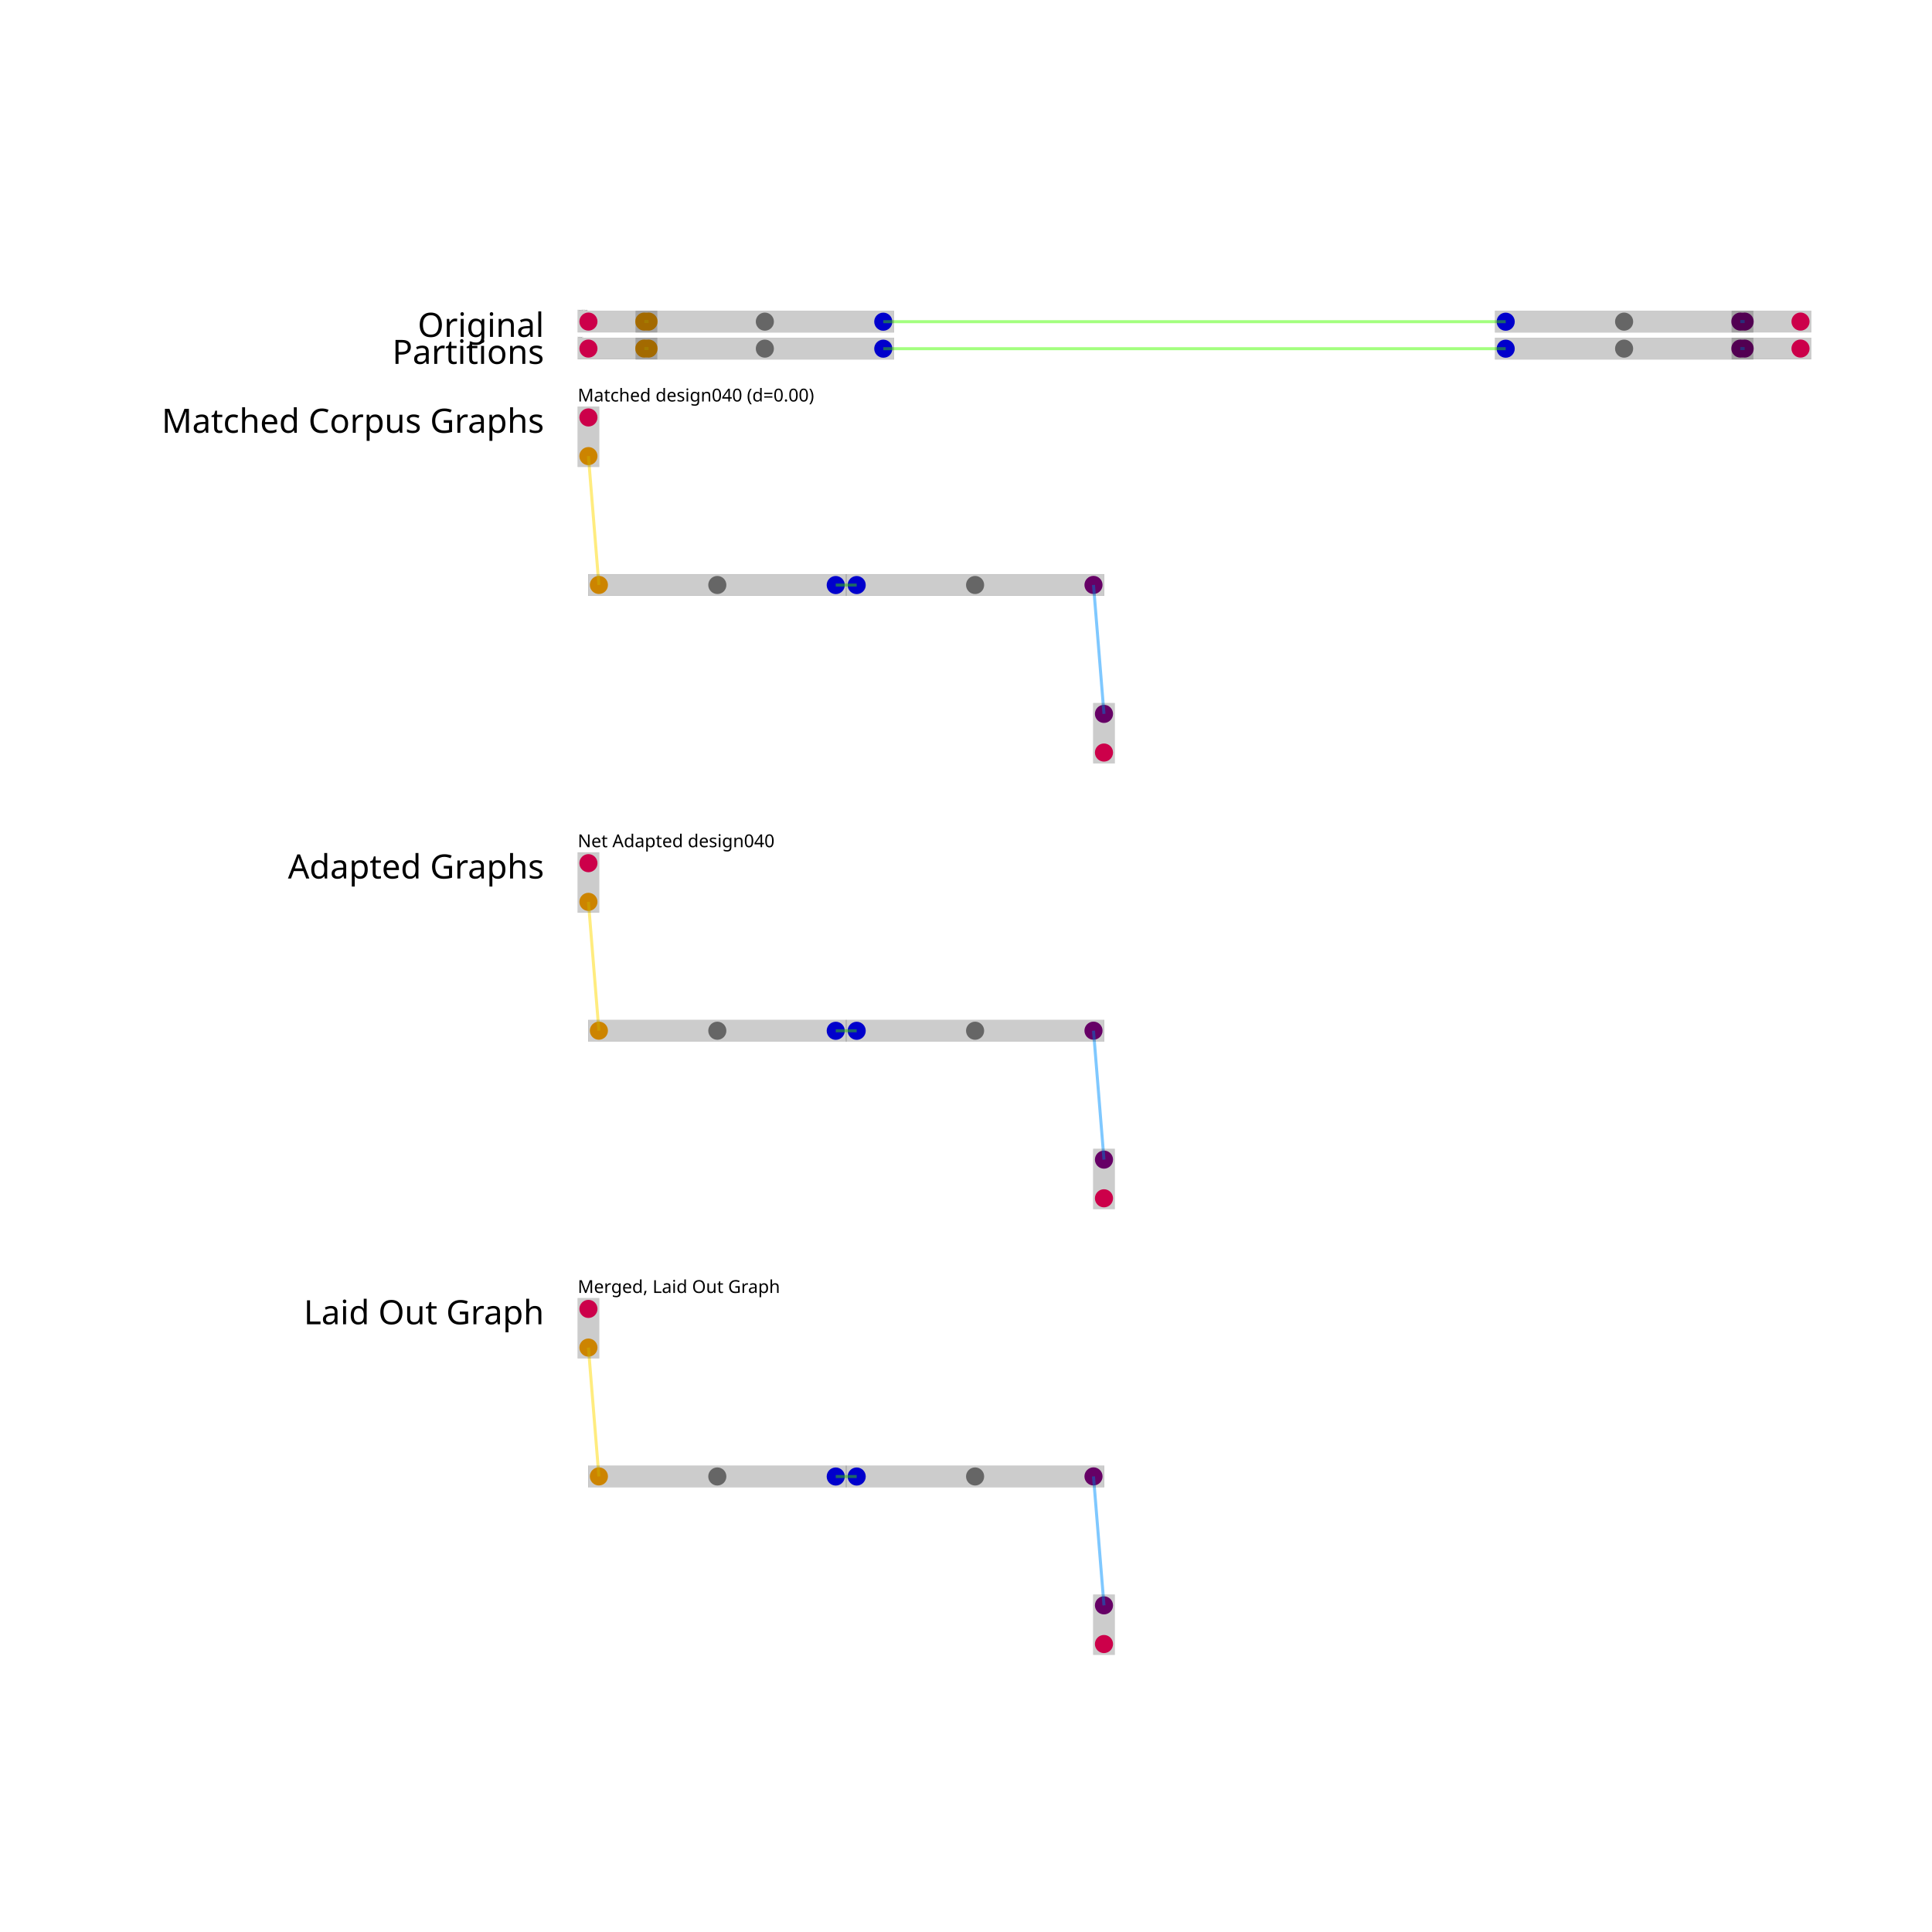
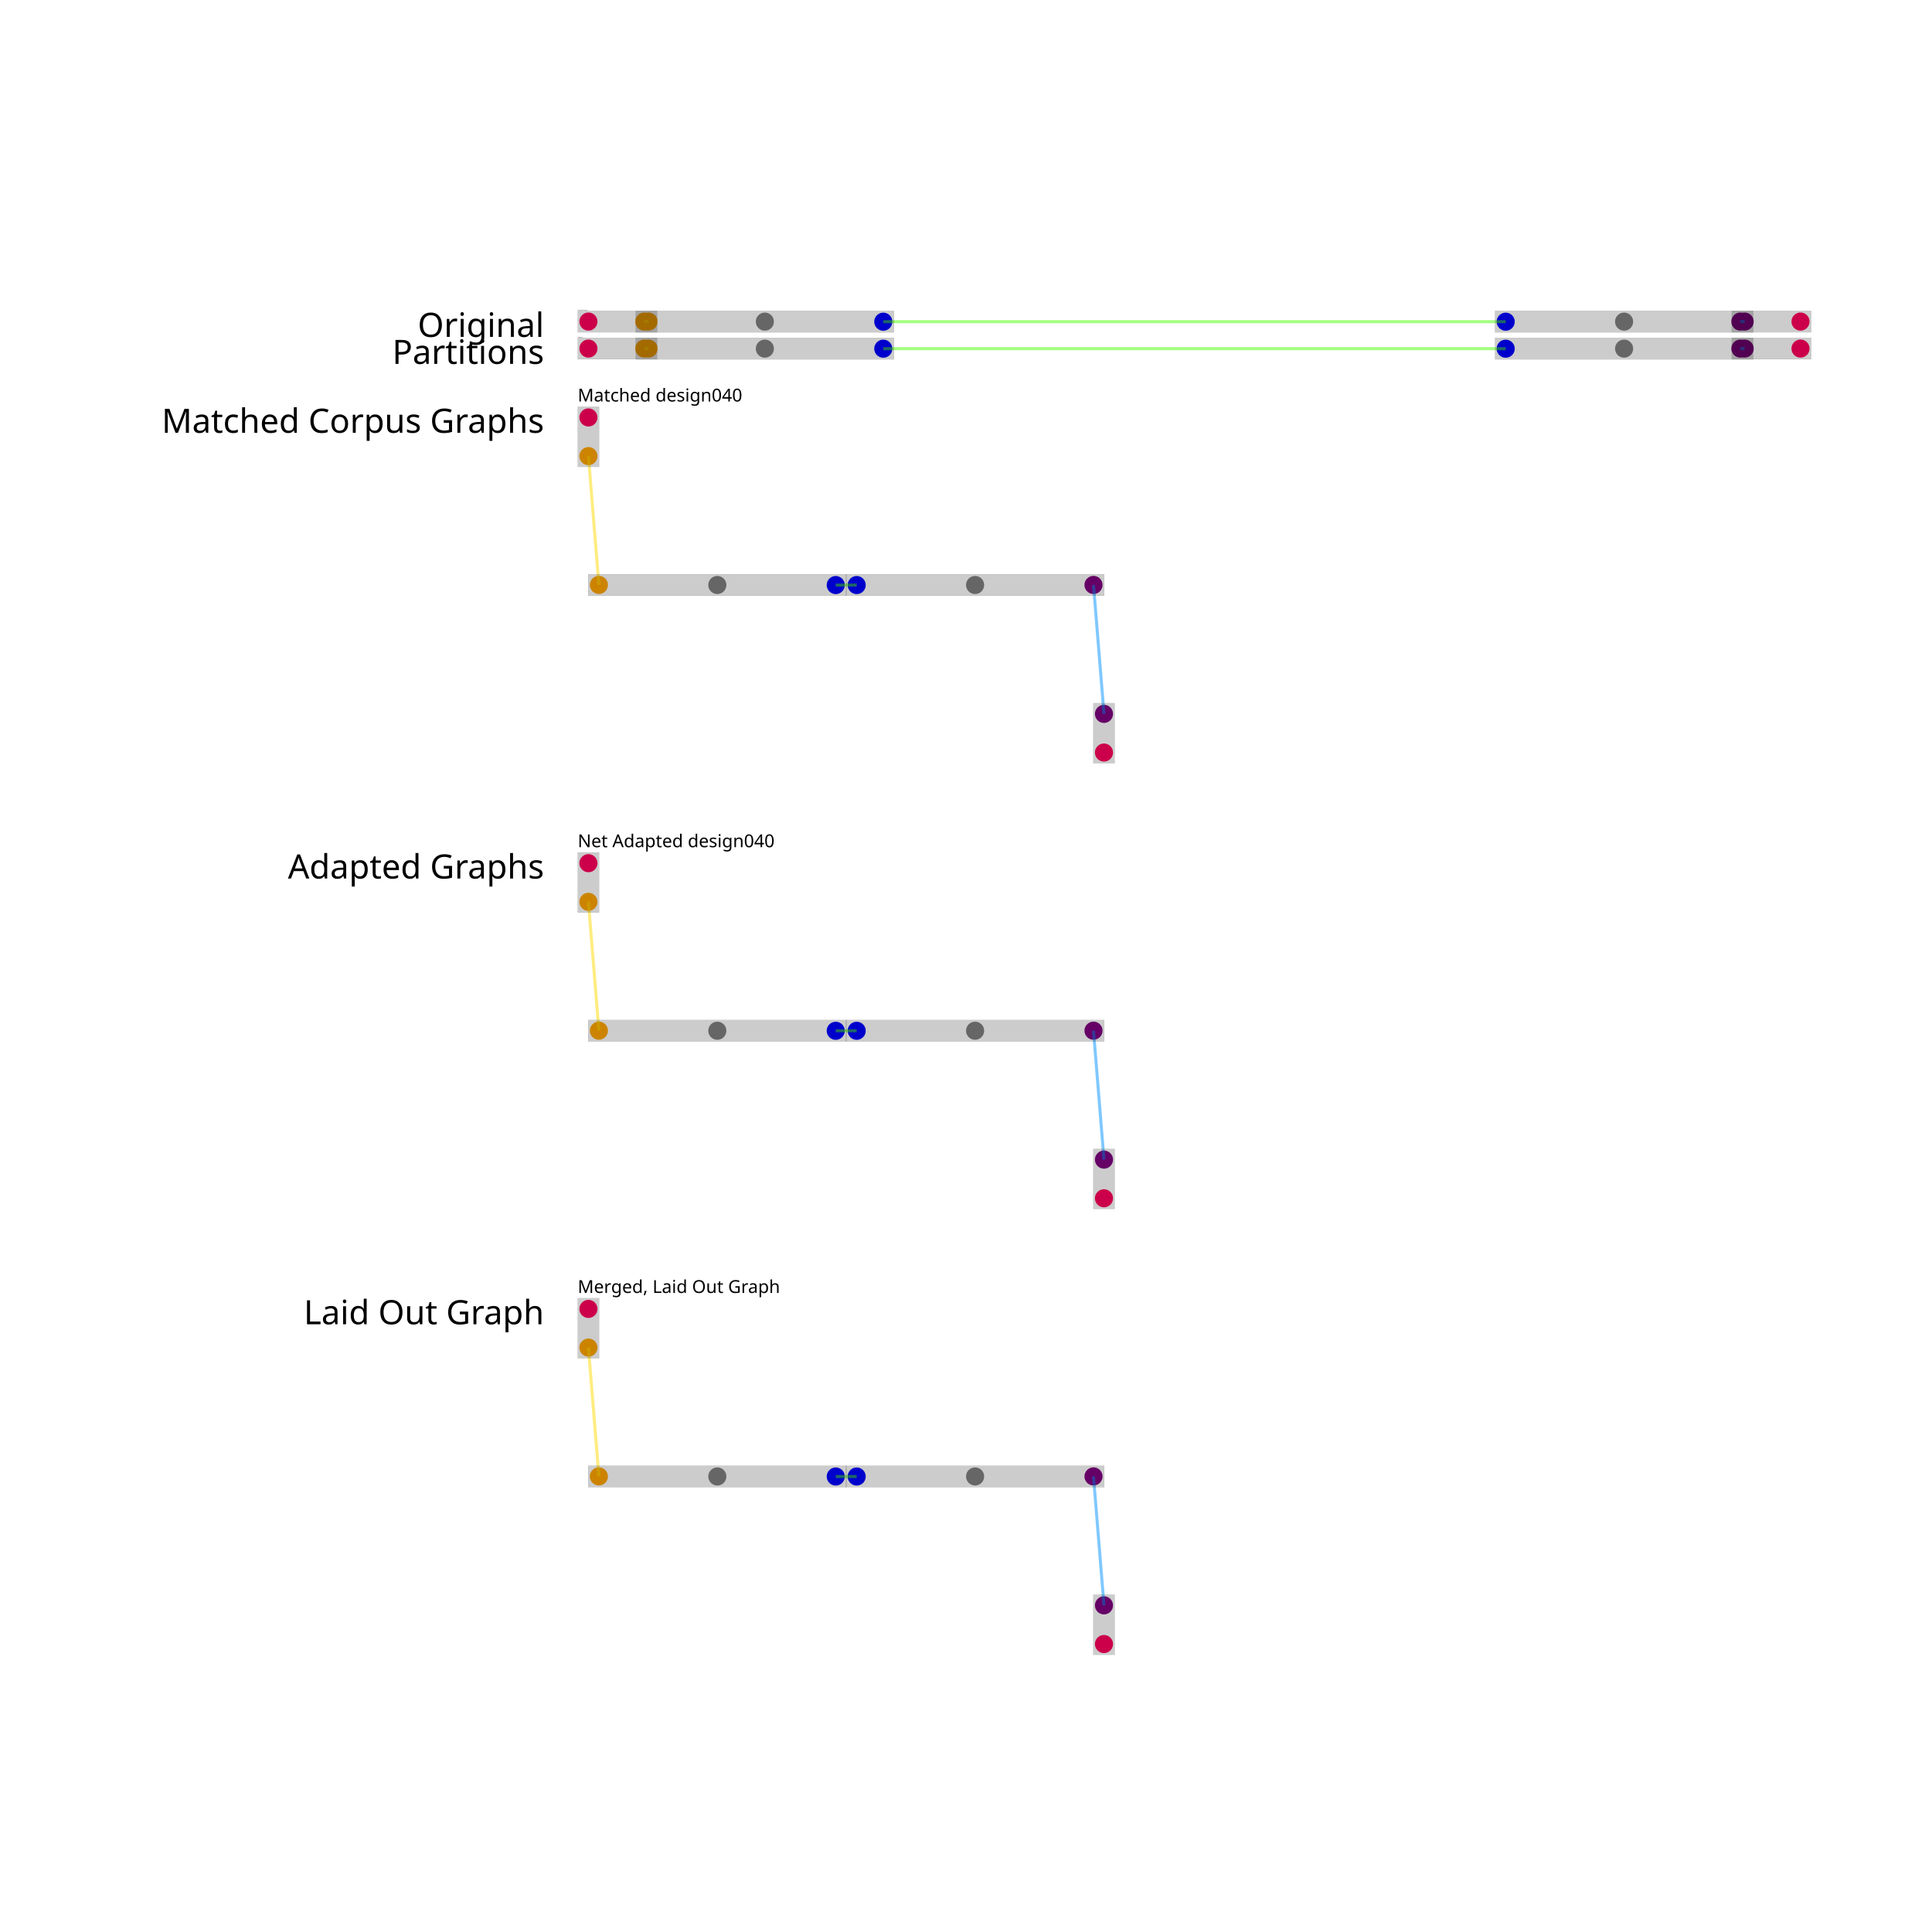
<svg xmlns="http://www.w3.org/2000/svg" width="640" height="640" viewBox="0 0 640 640">
  <rect width="100%" height="100%" fill="white" />
  <g>
    <circle data-type="point" data-label="R1_center component_center center_schematic_component_0" data-x="-2" data-y="0" cx="253.367" cy="106.545" r="3" fill="gray" />
  </g>
  <g>
    <circle data-type="point" data-label="R1_pin1 vcc unnamedsubcircuit335_connectivity_net0" data-x="-2.541291001226121" data-y="0.0002680479879677541" cx="214.849" cy="106.526" r="3" fill="orange" />
  </g>
  <g>
    <circle data-type="point" data-label="NL_VCC0_pin vcc unnamedsubcircuit335_connectivity_net0" data-x="-2.5612909999999958" data-y="0.0002730092592695228" cx="213.426" cy="106.525" r="3" fill="orange" />
  </g>
  <g>
    <circle data-type="point" data-label="R1_pin2 normal unnamedsubcircuit335_connectivity_net2" data-x="-1.448709" data-y="-0.000273" cx="292.597" cy="106.564" r="3" fill="blue" />
  </g>
  <g>
    <circle data-type="point" data-label="C1_center component_center center_schematic_component_1" data-x="2" data-y="0" cx="538.005" cy="106.545" r="3" fill="gray" />
  </g>
  <g>
    <circle data-type="point" data-label="C1_pin1 normal unnamedsubcircuit335_connectivity_net2" data-x="1.448791" data-y="-0.000273" cx="498.781" cy="106.564" r="3" fill="blue" />
  </g>
  <g>
    <circle data-type="point" data-label="C1_pin2 gnd unnamedsubcircuit335_connectivity_net1" data-x="2.5412090012264863" data-y="0.000268047251287317" cx="576.517" cy="106.526" r="3" fill="purple" />
  </g>
  <g>
    <circle data-type="point" data-label="NL_GND0_pin gnd unnamedsubcircuit335_connectivity_net1" data-x="2.561208999999992" data-y="0.0002730129629485455" cx="577.941" cy="106.525" r="3" fill="purple" />
  </g>
  <g>
    <circle data-type="point" data-label="NL_VCC0_center netlabel_center NL_VCC0_center" data-x="-2.821291" data-y="0.000273" cx="194.924" cy="106.525" r="3" fill="hsl(338.4, 100%, 50%, 1)" />
  </g>
  <g>
    <circle data-type="point" data-label="NL_GND0_center netlabel_center NL_GND0_center" data-x="2.821209" data-y="0.000273" cx="596.442" cy="106.525" r="3" fill="hsl(338.4, 100%, 50%, 1)" />
  </g>
  <g>
    <circle data-type="point" data-label="R1_center component_center center_schematic_component_0" data-x="-2" data-y="-0.12568337499999904" cx="253.367" cy="115.488" r="3" fill="gray" />
  </g>
  <g>
    <circle data-type="point" data-label="R1_pin1 vcc unnamedsubcircuit335_connectivity_net0" data-x="-2.541291001226121" data-y="-0.12541532701203129" cx="214.849" cy="115.469" r="3" fill="orange" />
  </g>
  <g>
    <circle data-type="point" data-label="NL_VCC0_pin vcc unnamedsubcircuit335_connectivity_net0" data-x="-2.5612909999999958" data-y="-0.12541036574072953" cx="213.426" cy="115.469" r="3" fill="orange" />
  </g>
  <g>
    <circle data-type="point" data-label="R1_pin2 normal unnamedsubcircuit335_connectivity_net2" data-x="-1.448709" data-y="-0.12595637499999904" cx="292.597" cy="115.508" r="3" fill="blue" />
  </g>
  <g>
    <circle data-type="point" data-label="C1_center component_center center_schematic_component_1" data-x="2" data-y="-0.12568337499999904" cx="538.005" cy="115.488" r="3" fill="gray" />
  </g>
  <g>
    <circle data-type="point" data-label="C1_pin1 normal unnamedsubcircuit335_connectivity_net2" data-x="1.448791" data-y="-0.12595637499999904" cx="498.781" cy="115.508" r="3" fill="blue" />
  </g>
  <g>
    <circle data-type="point" data-label="C1_pin2 gnd unnamedsubcircuit335_connectivity_net1" data-x="2.5412090012264863" data-y="-0.12541532774871172" cx="576.517" cy="115.469" r="3" fill="purple" />
  </g>
  <g>
    <circle data-type="point" data-label="NL_GND0_pin gnd unnamedsubcircuit335_connectivity_net1" data-x="2.561208999999992" data-y="-0.1254103620370505" cx="577.941" cy="115.469" r="3" fill="purple" />
  </g>
  <g>
    <circle data-type="point" data-label="NL_VCC0_center netlabel_center NL_VCC0_center" data-x="-2.821291" data-y="-0.12541037499999905" cx="194.924" cy="115.469" r="3" fill="hsl(338.4, 100%, 50%, 1)" />
  </g>
  <g>
    <circle data-type="point" data-label="NL_GND0_center netlabel_center NL_GND0_center" data-x="2.821209" data-y="-0.12541037499999905" cx="596.442" cy="115.469" r="3" fill="hsl(338.4, 100%, 50%, 1)" />
  </g>
  <g>
    <circle data-type="point" data-label="schematic_component_0_center component_center center_schematic_component_0" data-x="-2.2212907" data-y="-1.2260250624999984" cx="237.62" cy="193.788" r="3" fill="gray" />
  </g>
  <g>
    <circle data-type="point" data-label="schematic_port_0 vcc unnamedsubcircuit1719_connectivity_net0" data-x="-2.7725817" data-y="-1.2257520624999985" cx="198.39" cy="193.769" r="3" fill="orange" />
  </g>
  <g>
    <circle data-type="point" data-label="schematic_port_1 normal unnamedsubcircuit1719_connectivity_net1" data-x="-1.6699997" data-y="-1.2262980624999984" cx="276.85" cy="193.808" r="3" fill="blue" />
  </g>
  <g>
    <circle data-type="point" data-label="schematic_component_1_center component_center center_schematic_component_1" data-x="-1.0212907" data-y="-1.2260250624999984" cx="323.012" cy="193.788" r="3" fill="gray" />
  </g>
  <g>
    <circle data-type="point" data-label="schematic_port_2 normal unnamedsubcircuit1719_connectivity_net1" data-x="-1.5724996999999998" data-y="-1.2262980624999984" cx="283.788" cy="193.808" r="3" fill="blue" />
  </g>
  <g>
    <circle data-type="point" data-label="schematic_port_3 gnd unnamedsubcircuit1719_connectivity_net2" data-x="-0.47008169999999994" data-y="-1.2257520624999985" cx="362.235" cy="193.769" r="3" fill="purple" />
  </g>
  <g>
    <circle data-type="point" data-label="schematic_net_label_0_pin vcc unnamedsubcircuit1719_connectivity_net0" data-x="-2.8212907" data-y="-0.6260250624999985" cx="194.924" cy="151.092" r="3" fill="orange" />
  </g>
  <g>
    <circle data-type="point" data-label="schematic_net_label_0_center netlabel_center schematic_net_label_0_center" data-x="-2.8212907" data-y="-0.4460250624999984" cx="194.924" cy="138.284" r="3" fill="hsl(338.4, 100%, 50%, 1)" />
  </g>
  <g>
    <circle data-type="point" data-label="schematic_net_label_1_pin gnd unnamedsubcircuit1719_connectivity_net2" data-x="-0.4212906999999999" data-y="-1.8260250624999985" cx="365.707" cy="236.484" r="3" fill="purple" />
  </g>
  <g>
    <circle data-type="point" data-label="schematic_net_label_1_center netlabel_center schematic_net_label_1_center" data-x="-0.4212906999999999" data-y="-2.0060250624999982" cx="365.707" cy="249.293" r="3" fill="hsl(338.4, 100%, 50%, 1)" />
  </g>
  <g>
    <circle data-type="point" data-label="R1_center component_center center_schematic_component_0" data-x="-2.2212907" data-y="-3.3010250624999986" cx="237.62" cy="341.444" r="3" fill="gray" />
  </g>
  <g>
    <circle data-type="point" data-label="R1_pin1 vcc unnamedsubcircuit335_connectivity_net0" data-x="-2.7725817" data-y="-3.3007520624999986" cx="198.39" cy="341.425" r="3" fill="orange" />
  </g>
  <g>
    <circle data-type="point" data-label="R1_pin2 normal unnamedsubcircuit335_connectivity_net2" data-x="-1.6699997" data-y="-3.3012980624999986" cx="276.85" cy="341.464" r="3" fill="blue" />
  </g>
  <g>
    <circle data-type="point" data-label="C1_center component_center center_schematic_component_1" data-x="-1.0212907" data-y="-3.3010250624999986" cx="323.012" cy="341.444" r="3" fill="gray" />
  </g>
  <g>
    <circle data-type="point" data-label="C1_pin1 normal unnamedsubcircuit335_connectivity_net2" data-x="-1.5724996999999998" data-y="-3.3012980624999986" cx="283.788" cy="341.464" r="3" fill="blue" />
  </g>
  <g>
    <circle data-type="point" data-label="C1_pin2 gnd unnamedsubcircuit335_connectivity_net1" data-x="-0.47008169999999994" data-y="-3.3007520624999986" cx="362.235" cy="341.425" r="3" fill="purple" />
  </g>
  <g>
    <circle data-type="point" data-label="NL_VCC0_pin vcc unnamedsubcircuit335_connectivity_net0" data-x="-2.8212907" data-y="-2.7010250624999985" cx="194.924" cy="298.748" r="3" fill="orange" />
  </g>
  <g>
    <circle data-type="point" data-label="NL_VCC0_center netlabel_center NL_VCC0_center" data-x="-2.8212907" data-y="-2.521025062499999" cx="194.924" cy="285.94" r="3" fill="hsl(338.4, 100%, 50%, 1)" />
  </g>
  <g>
    <circle data-type="point" data-label="NL_GND0_pin gnd unnamedsubcircuit335_connectivity_net1" data-x="-0.4212906999999999" data-y="-3.9010250624999987" cx="365.707" cy="384.14" r="3" fill="purple" />
  </g>
  <g>
    <circle data-type="point" data-label="NL_GND0_center netlabel_center NL_GND0_center" data-x="-0.4212906999999999" data-y="-4.081025062499998" cx="365.707" cy="396.949" r="3" fill="hsl(338.4, 100%, 50%, 1)" />
  </g>
  <g>
    <circle data-type="point" data-label="R1_center component_center center_schematic_component_0" data-x="-2.2212907" data-y="-5.376025062499998" cx="237.62" cy="489.1" r="3" fill="gray" />
  </g>
  <g>
    <circle data-type="point" data-label="R1_pin1 vcc unnamedsubcircuit335_connectivity_net0" data-x="-2.7725817" data-y="-5.375752062499998" cx="198.39" cy="489.081" r="3" fill="orange" />
  </g>
  <g>
    <circle data-type="point" data-label="R1_pin2 normal unnamedsubcircuit335_connectivity_net2" data-x="-1.6699997" data-y="-5.376298062499998" cx="276.85" cy="489.12" r="3" fill="blue" />
  </g>
  <g>
    <circle data-type="point" data-label="C1_center component_center center_schematic_component_1" data-x="-1.0212907" data-y="-5.376025062499998" cx="323.012" cy="489.1" r="3" fill="gray" />
  </g>
  <g>
    <circle data-type="point" data-label="C1_pin1 normal unnamedsubcircuit335_connectivity_net2" data-x="-1.5724996999999998" data-y="-5.376298062499998" cx="283.788" cy="489.12" r="3" fill="blue" />
  </g>
  <g>
    <circle data-type="point" data-label="C1_pin2 gnd unnamedsubcircuit335_connectivity_net1" data-x="-0.47008169999999994" data-y="-5.375752062499998" cx="362.235" cy="489.081" r="3" fill="purple" />
  </g>
  <g>
    <circle data-type="point" data-label="NL_VCC0_pin vcc unnamedsubcircuit335_connectivity_net0" data-x="-2.8212907" data-y="-4.776025062499999" cx="194.924" cy="446.404" r="3" fill="orange" />
  </g>
  <g>
    <circle data-type="point" data-label="NL_VCC0_center netlabel_center NL_VCC0_center" data-x="-2.8212907" data-y="-4.596025062499998" cx="194.924" cy="433.596" r="3" fill="hsl(338.4, 100%, 50%, 1)" />
  </g>
  <g>
    <circle data-type="point" data-label="NL_GND0_pin gnd unnamedsubcircuit335_connectivity_net1" data-x="-0.4212906999999999" data-y="-5.976025062499998" cx="365.707" cy="531.796" r="3" fill="purple" />
  </g>
  <g>
    <circle data-type="point" data-label="NL_GND0_center netlabel_center NL_GND0_center" data-x="-0.4212906999999999" data-y="-6.156025062499999" cx="365.707" cy="544.605" r="3" fill="hsl(338.4, 100%, 50%, 1)" />
  </g>
  <g>
    <polyline data-points="-2.541291001226121,0.0002680479879677541 -2.5612909999999958,0.0002730092592695228" data-type="line" data-label="" points="214.849,106.526 213.426,106.525" fill="none" stroke="hsl(51.429, 100%, 50%, 0.5)" stroke-width="1" />
  </g>
  <g>
    <polyline data-points="-1.448709,-0.000273 1.448791,-0.000273" data-type="line" data-label="" points="292.597,106.564 498.781,106.564" fill="none" stroke="hsl(102.857, 100%, 50%, 0.5)" stroke-width="1" />
  </g>
  <g>
    <polyline data-points="2.5412090012264863,0.000268047251287317 2.561208999999992,0.0002730129629485455" data-type="line" data-label="" points="576.517,106.526 577.941,106.525" fill="none" stroke="hsl(205.714, 100%, 50%, 0.5)" stroke-width="1" />
  </g>
  <g>
    <polyline data-points="-2.541291001226121,-0.12541532701203129 -2.5612909999999958,-0.12541036574072953" data-type="line" data-label="" points="214.849,115.469 213.426,115.469" fill="none" stroke="hsl(51.429, 100%, 50%, 0.5)" stroke-width="1" />
  </g>
  <g>
    <polyline data-points="-1.448709,-0.12595637499999904 1.448791,-0.12595637499999904" data-type="line" data-label="" points="292.597,115.508 498.781,115.508" fill="none" stroke="hsl(102.857, 100%, 50%, 0.5)" stroke-width="1" />
  </g>
  <g>
    <polyline data-points="2.5412090012264863,-0.12541532774871172 2.561208999999992,-0.1254103620370505" data-type="line" data-label="" points="576.517,115.469 577.941,115.469" fill="none" stroke="hsl(205.714, 100%, 50%, 0.5)" stroke-width="1" />
  </g>
  <g>
    <polyline data-points="-2.7725817,-1.2257520624999985 -2.8212907,-0.6260250624999985" data-type="line" data-label="" points="198.39,193.769 194.924,151.092" fill="none" stroke="hsl(51.429, 100%, 50%, 0.5)" stroke-width="1" />
  </g>
  <g>
    <polyline data-points="-1.6699997,-1.2262980624999984 -1.5724996999999998,-1.2262980624999984" data-type="line" data-label="" points="276.85,193.808 283.788,193.808" fill="none" stroke="hsl(102.857, 100%, 50%, 0.5)" stroke-width="1" />
  </g>
  <g>
    <polyline data-points="-0.47008169999999994,-1.2257520624999985 -0.4212906999999999,-1.8260250624999985" data-type="line" data-label="" points="362.235,193.769 365.707,236.484" fill="none" stroke="hsl(205.714, 100%, 50%, 0.5)" stroke-width="1" />
  </g>
  <g>
    <polyline data-points="-2.7725817,-3.3007520624999986 -2.8212907,-2.7010250624999985" data-type="line" data-label="" points="198.39,341.425 194.924,298.748" fill="none" stroke="hsl(51.429, 100%, 50%, 0.5)" stroke-width="1" />
  </g>
  <g>
    <polyline data-points="-1.6699997,-3.3012980624999986 -1.5724996999999998,-3.3012980624999986" data-type="line" data-label="" points="276.85,341.464 283.788,341.464" fill="none" stroke="hsl(102.857, 100%, 50%, 0.5)" stroke-width="1" />
  </g>
  <g>
    <polyline data-points="-0.47008169999999994,-3.3007520624999986 -0.4212906999999999,-3.9010250624999987" data-type="line" data-label="" points="362.235,341.425 365.707,384.14" fill="none" stroke="hsl(205.714, 100%, 50%, 0.5)" stroke-width="1" />
  </g>
  <g>
    <polyline data-points="-2.7725817,-5.375752062499998 -2.8212907,-4.776025062499999" data-type="line" data-label="" points="198.39,489.081 194.924,446.404" fill="none" stroke="hsl(51.429, 100%, 50%, 0.5)" stroke-width="1" />
  </g>
  <g>
    <polyline data-points="-1.6699997,-5.376298062499998 -1.5724996999999998,-5.376298062499998" data-type="line" data-label="" points="276.85,489.12 283.788,489.12" fill="none" stroke="hsl(102.857, 100%, 50%, 0.5)" stroke-width="1" />
  </g>
  <g>
    <polyline data-points="-0.47008169999999994,-5.375752062499998 -0.4212906999999999,-5.976025062499998" data-type="line" data-label="" points="362.235,489.081 365.707,531.796" fill="none" stroke="hsl(205.714, 100%, 50%, 0.5)" stroke-width="1" />
  </g>
  <g>
    <rect data-type="rect" data-label="R1" data-x="-1.9999999999999998" data-y="0" x="210.579" y="102.967" width="85.575" height="7.155" fill="rgba(0, 0, 0, 0.2)" stroke="black" stroke-width="0.014" />
  </g>
  <g>
    <rect data-type="rect" data-label="C1" data-x="1.9999999999999998" data-y="0" x="495.223" y="102.967" width="85.564" height="7.155" fill="rgba(0, 0, 0, 0.2)" stroke="black" stroke-width="0.014" />
  </g>
  <g>
    <rect data-type="rect" data-label="NL_VCC0" data-x="-2.6862907" data-y="0.0002732499999993365" x="191.366" y="102.967" width="26.329" height="7.116" fill="rgba(0, 0, 0, 0.2)" stroke="black" stroke-width="0.014" />
  </g>
  <g>
    <rect data-type="rect" data-label="NL_GND0" data-x="2.6862093" data-y="0.00027334999999961695" x="573.671" y="102.967" width="26.329" height="7.116" fill="rgba(0, 0, 0, 0.2)" stroke="black" stroke-width="0.014" />
  </g>
  <g>
    <rect data-type="rect" data-label="R1" data-x="-1.9999999999999998" data-y="-0.12568337499999904" x="210.579" y="111.911" width="85.575" height="7.155" fill="rgba(0, 0, 0, 0.2)" stroke="black" stroke-width="0.014" />
  </g>
  <g>
    <rect data-type="rect" data-label="C1" data-x="1.9999999999999998" data-y="-0.12568337499999904" x="495.223" y="111.911" width="85.564" height="7.155" fill="rgba(0, 0, 0, 0.2)" stroke="black" stroke-width="0.014" />
  </g>
  <g>
    <rect data-type="rect" data-label="NL_VCC0" data-x="-2.6862907" data-y="-0.1254101249999997" x="191.366" y="111.911" width="26.329" height="7.116" fill="rgba(0, 0, 0, 0.2)" stroke="black" stroke-width="0.014" />
  </g>
  <g>
    <rect data-type="rect" data-label="NL_GND0" data-x="2.6862093" data-y="-0.12541002499999943" x="573.671" y="111.911" width="26.329" height="7.116" fill="rgba(0, 0, 0, 0.2)" stroke="black" stroke-width="0.014" />
  </g>
  <g>
    <rect data-type="rect" data-label="schematic_component_0" data-x="-2.2212907" data-y="-1.2260250624999984" x="194.833" y="190.211" width="85.575" height="7.155" fill="rgba(0, 0, 0, 0.2)" stroke="black" stroke-width="0.014" />
  </g>
  <g>
    <rect data-type="rect" data-label="schematic_component_1" data-x="-1.0212907" data-y="-1.2260250624999984" x="280.23" y="190.211" width="85.564" height="7.155" fill="rgba(0, 0, 0, 0.2)" stroke="black" stroke-width="0.014" />
  </g>
  <g>
    <rect data-type="rect" data-label="schematic_net_label_0" data-x="-2.8212907" data-y="-0.5360250624999985" x="191.366" y="134.726" width="7.116" height="19.925" fill="rgba(0, 0, 0, 0.2)" stroke="black" stroke-width="0.014" />
  </g>
  <g>
    <rect data-type="rect" data-label="schematic_net_label_1" data-x="-0.4212906999999999" data-y="-1.9160250624999984" x="362.149" y="232.926" width="7.116" height="19.925" fill="rgba(0, 0, 0, 0.2)" stroke="black" stroke-width="0.014" />
  </g>
  <g>
    <rect data-type="rect" data-label="R1" data-x="-2.2212907" data-y="-3.3010250624999986" x="194.833" y="337.867" width="85.575" height="7.155" fill="rgba(0, 0, 0, 0.2)" stroke="black" stroke-width="0.014" />
  </g>
  <g>
-     <rect data-type="rect" data-label="C1" data-x="-1.0212907000000002" data-y="-3.3010250624999986" x="280.23" y="337.867" width="85.564" height="7.155" fill="rgba(0, 0, 0, 0.2)" stroke="black" stroke-width="0.014" />
+     <rect data-type="rect" data-label="C1" data-x="-1.0212907" data-y="-3.3010250624999986" x="280.23" y="337.867" width="85.564" height="7.155" fill="rgba(0, 0, 0, 0.2)" stroke="black" stroke-width="0.014" />
  </g>
  <g>
    <rect data-type="rect" data-label="NL_VCC0" data-x="-2.8212907" data-y="-2.6110250624999987" x="191.366" y="282.382" width="7.116" height="19.925" fill="rgba(0, 0, 0, 0.2)" stroke="black" stroke-width="0.014" />
  </g>
  <g>
    <rect data-type="rect" data-label="NL_GND0" data-x="-0.4212906999999999" data-y="-3.9910250624999986" x="362.149" y="380.582" width="7.116" height="19.925" fill="rgba(0, 0, 0, 0.2)" stroke="black" stroke-width="0.014" />
  </g>
  <g>
    <rect data-type="rect" data-label="R1" data-x="-2.2212907" data-y="-5.376025062499998" x="194.833" y="485.523" width="85.575" height="7.155" fill="rgba(0, 0, 0, 0.2)" stroke="black" stroke-width="0.014" />
  </g>
  <g>
-     <rect data-type="rect" data-label="C1" data-x="-1.0212907000000002" data-y="-5.376025062499998" x="280.23" y="485.523" width="85.564" height="7.155" fill="rgba(0, 0, 0, 0.2)" stroke="black" stroke-width="0.014" />
+     <rect data-type="rect" data-label="C1" data-x="-1.0212907" data-y="-5.376025062499998" x="280.23" y="485.523" width="85.564" height="7.155" fill="rgba(0, 0, 0, 0.2)" stroke="black" stroke-width="0.014" />
  </g>
  <g>
    <rect data-type="rect" data-label="NL_VCC0" data-x="-2.8212907" data-y="-4.686025062499999" x="191.366" y="430.038" width="7.116" height="19.925" fill="rgba(0, 0, 0, 0.2)" stroke="black" stroke-width="0.014" />
  </g>
  <g>
    <rect data-type="rect" data-label="NL_GND0" data-x="-0.4212906999999999" data-y="-6.066025062499998" x="362.149" y="528.238" width="7.116" height="19.925" fill="rgba(0, 0, 0, 0.2)" stroke="black" stroke-width="0.014" />
  </g>
  <text data-type="text" data-label="Original BPC Graph" data-x="-2.8712907" data-y="0.05027334999999962" x="191.366" y="102.967" fill="black" font-size="0.358" font-family="sans-serif" text-anchor="start" dominant-baseline="text-after-edge">Original BPC Graph</text>
  <text data-type="text" data-label="Partition 0" data-x="-2.8712907" data-y="-0.07541002499999942" x="191.366" y="111.911" fill="black" font-size="0.358" font-family="sans-serif" text-anchor="start" dominant-baseline="text-after-edge">Partition 0</text>
-   <text data-type="text" data-label="Matched design040 (d=0.00)" data-x="-2.8712907" data-y="-0.39602506249999847" x="191.366" y="134.726" fill="black" font-size="5.906" font-family="sans-serif" text-anchor="start" dominant-baseline="text-after-edge">Matched design040 (d=0.00)</text>
+   <text data-type="text" data-label="Matched design040" data-x="-2.8712907" data-y="-0.39602506249999847" x="191.366" y="134.726" fill="black" font-size="5.906" font-family="sans-serif" text-anchor="start" dominant-baseline="text-after-edge">Matched design040</text>
  <text data-type="text" data-label="Net Adapted design040" data-x="-2.8712907" data-y="-2.4710250624999985" x="191.366" y="282.382" fill="black" font-size="5.906" font-family="sans-serif" text-anchor="start" dominant-baseline="text-after-edge">Net Adapted design040</text>
  <text data-type="text" data-label="Merged, Laid Out Graph" data-x="-2.8712907" data-y="-4.546025062499998" x="191.366" y="430.038" fill="black" font-size="5.906" font-family="sans-serif" text-anchor="start" dominant-baseline="text-after-edge">Merged, Laid Out Graph</text>
  <text data-type="text" data-label="Original" data-x="-3.0276981603124997" data-y="0.05027334999999962" x="180.237" y="102.967" fill="black" font-size="11.13" font-family="sans-serif" text-anchor="end" dominant-baseline="text-before-edge">Original</text>
  <text data-type="text" data-label="Partitions" data-x="-3.0276981603124997" data-y="-0.07541002499999942" x="180.237" y="111.911" fill="black" font-size="11.13" font-family="sans-serif" text-anchor="end" dominant-baseline="text-before-edge">Partitions</text>
  <text data-type="text" data-label="Matched Corpus Graphs" data-x="-3.0276981603124997" data-y="-0.39602506249999847" x="180.237" y="134.726" fill="black" font-size="11.13" font-family="sans-serif" text-anchor="end" dominant-baseline="text-before-edge">Matched Corpus Graphs</text>
  <text data-type="text" data-label="Adapted Graphs" data-x="-3.0276981603124997" data-y="-2.4710250624999985" x="180.237" y="282.382" fill="black" font-size="11.13" font-family="sans-serif" text-anchor="end" dominant-baseline="text-before-edge">Adapted Graphs</text>
  <text data-type="text" data-label="Laid Out Graph" data-x="-3.0276981603124997" data-y="-4.546025062499998" x="180.237" y="430.038" fill="black" font-size="11.13" font-family="sans-serif" text-anchor="end" dominant-baseline="text-before-edge">Laid Out Graph</text>
  <g id="crosshair" style="display: none">
    <line id="crosshair-h" y1="0" y2="640" stroke="#666" stroke-width="0.5" />
    <line id="crosshair-v" x1="0" x2="640" stroke="#666" stroke-width="0.5" />
    <text id="coordinates" font-family="monospace" font-size="12" fill="#666" />
  </g>
</svg>
